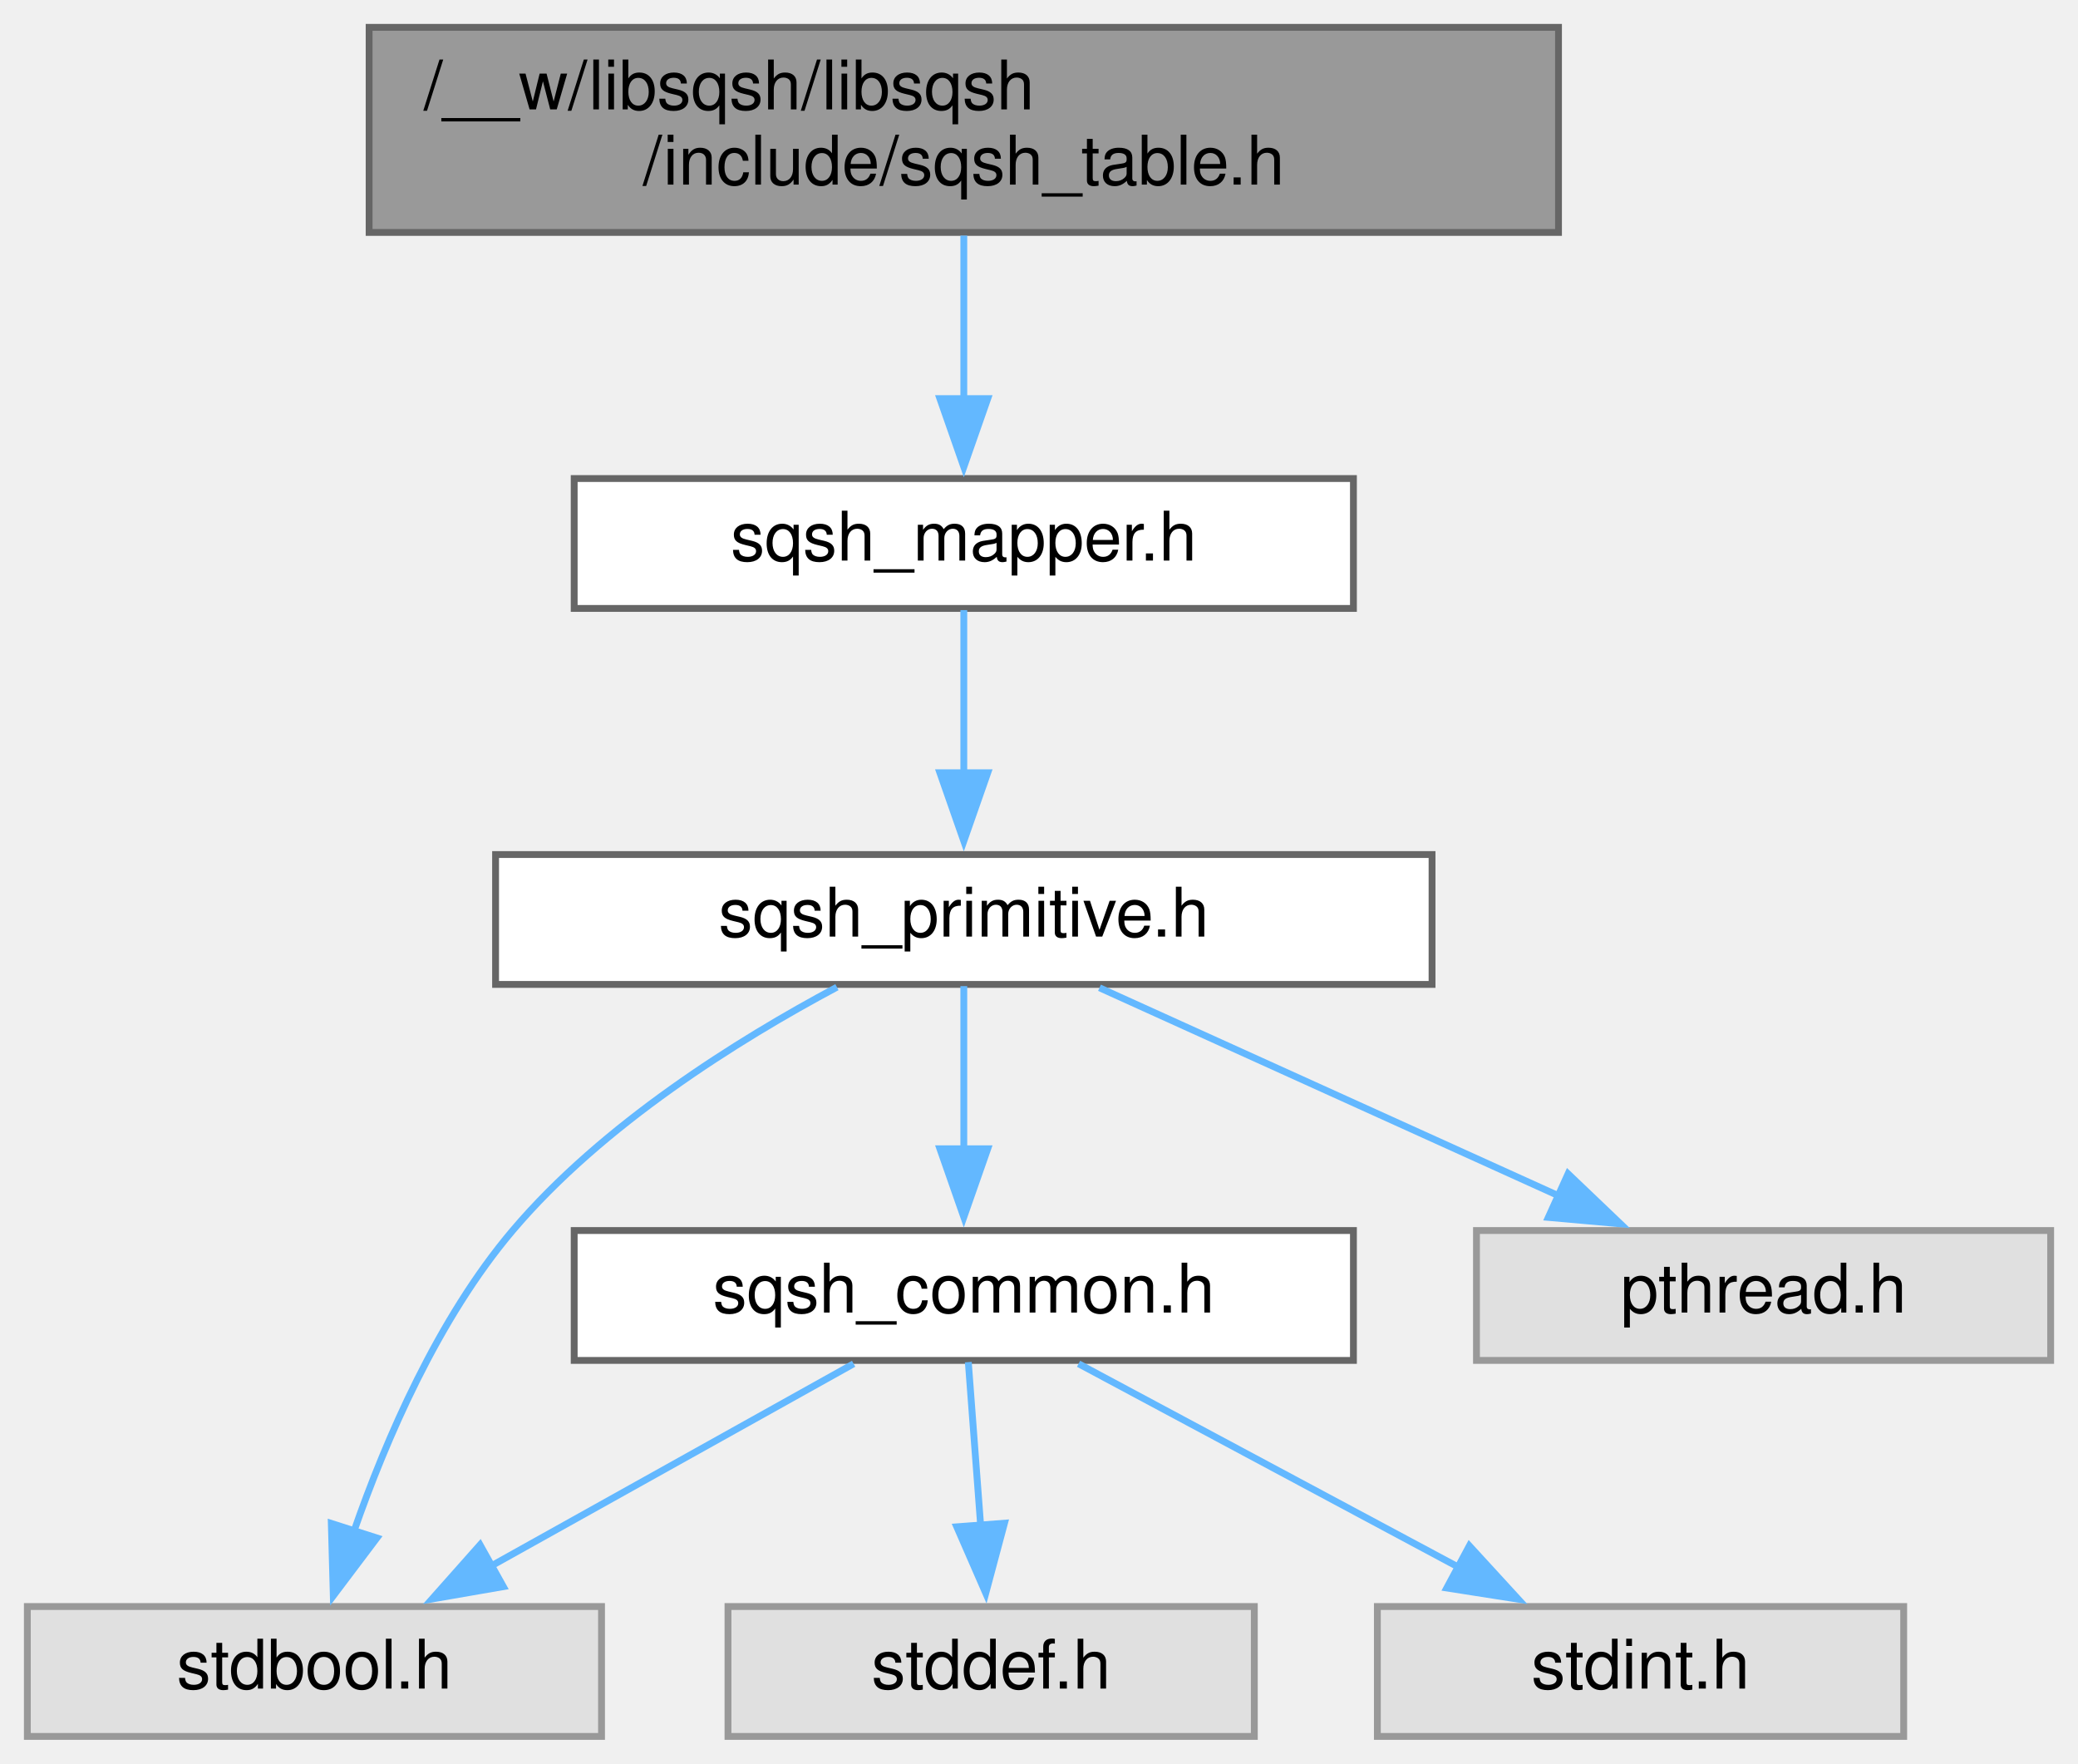
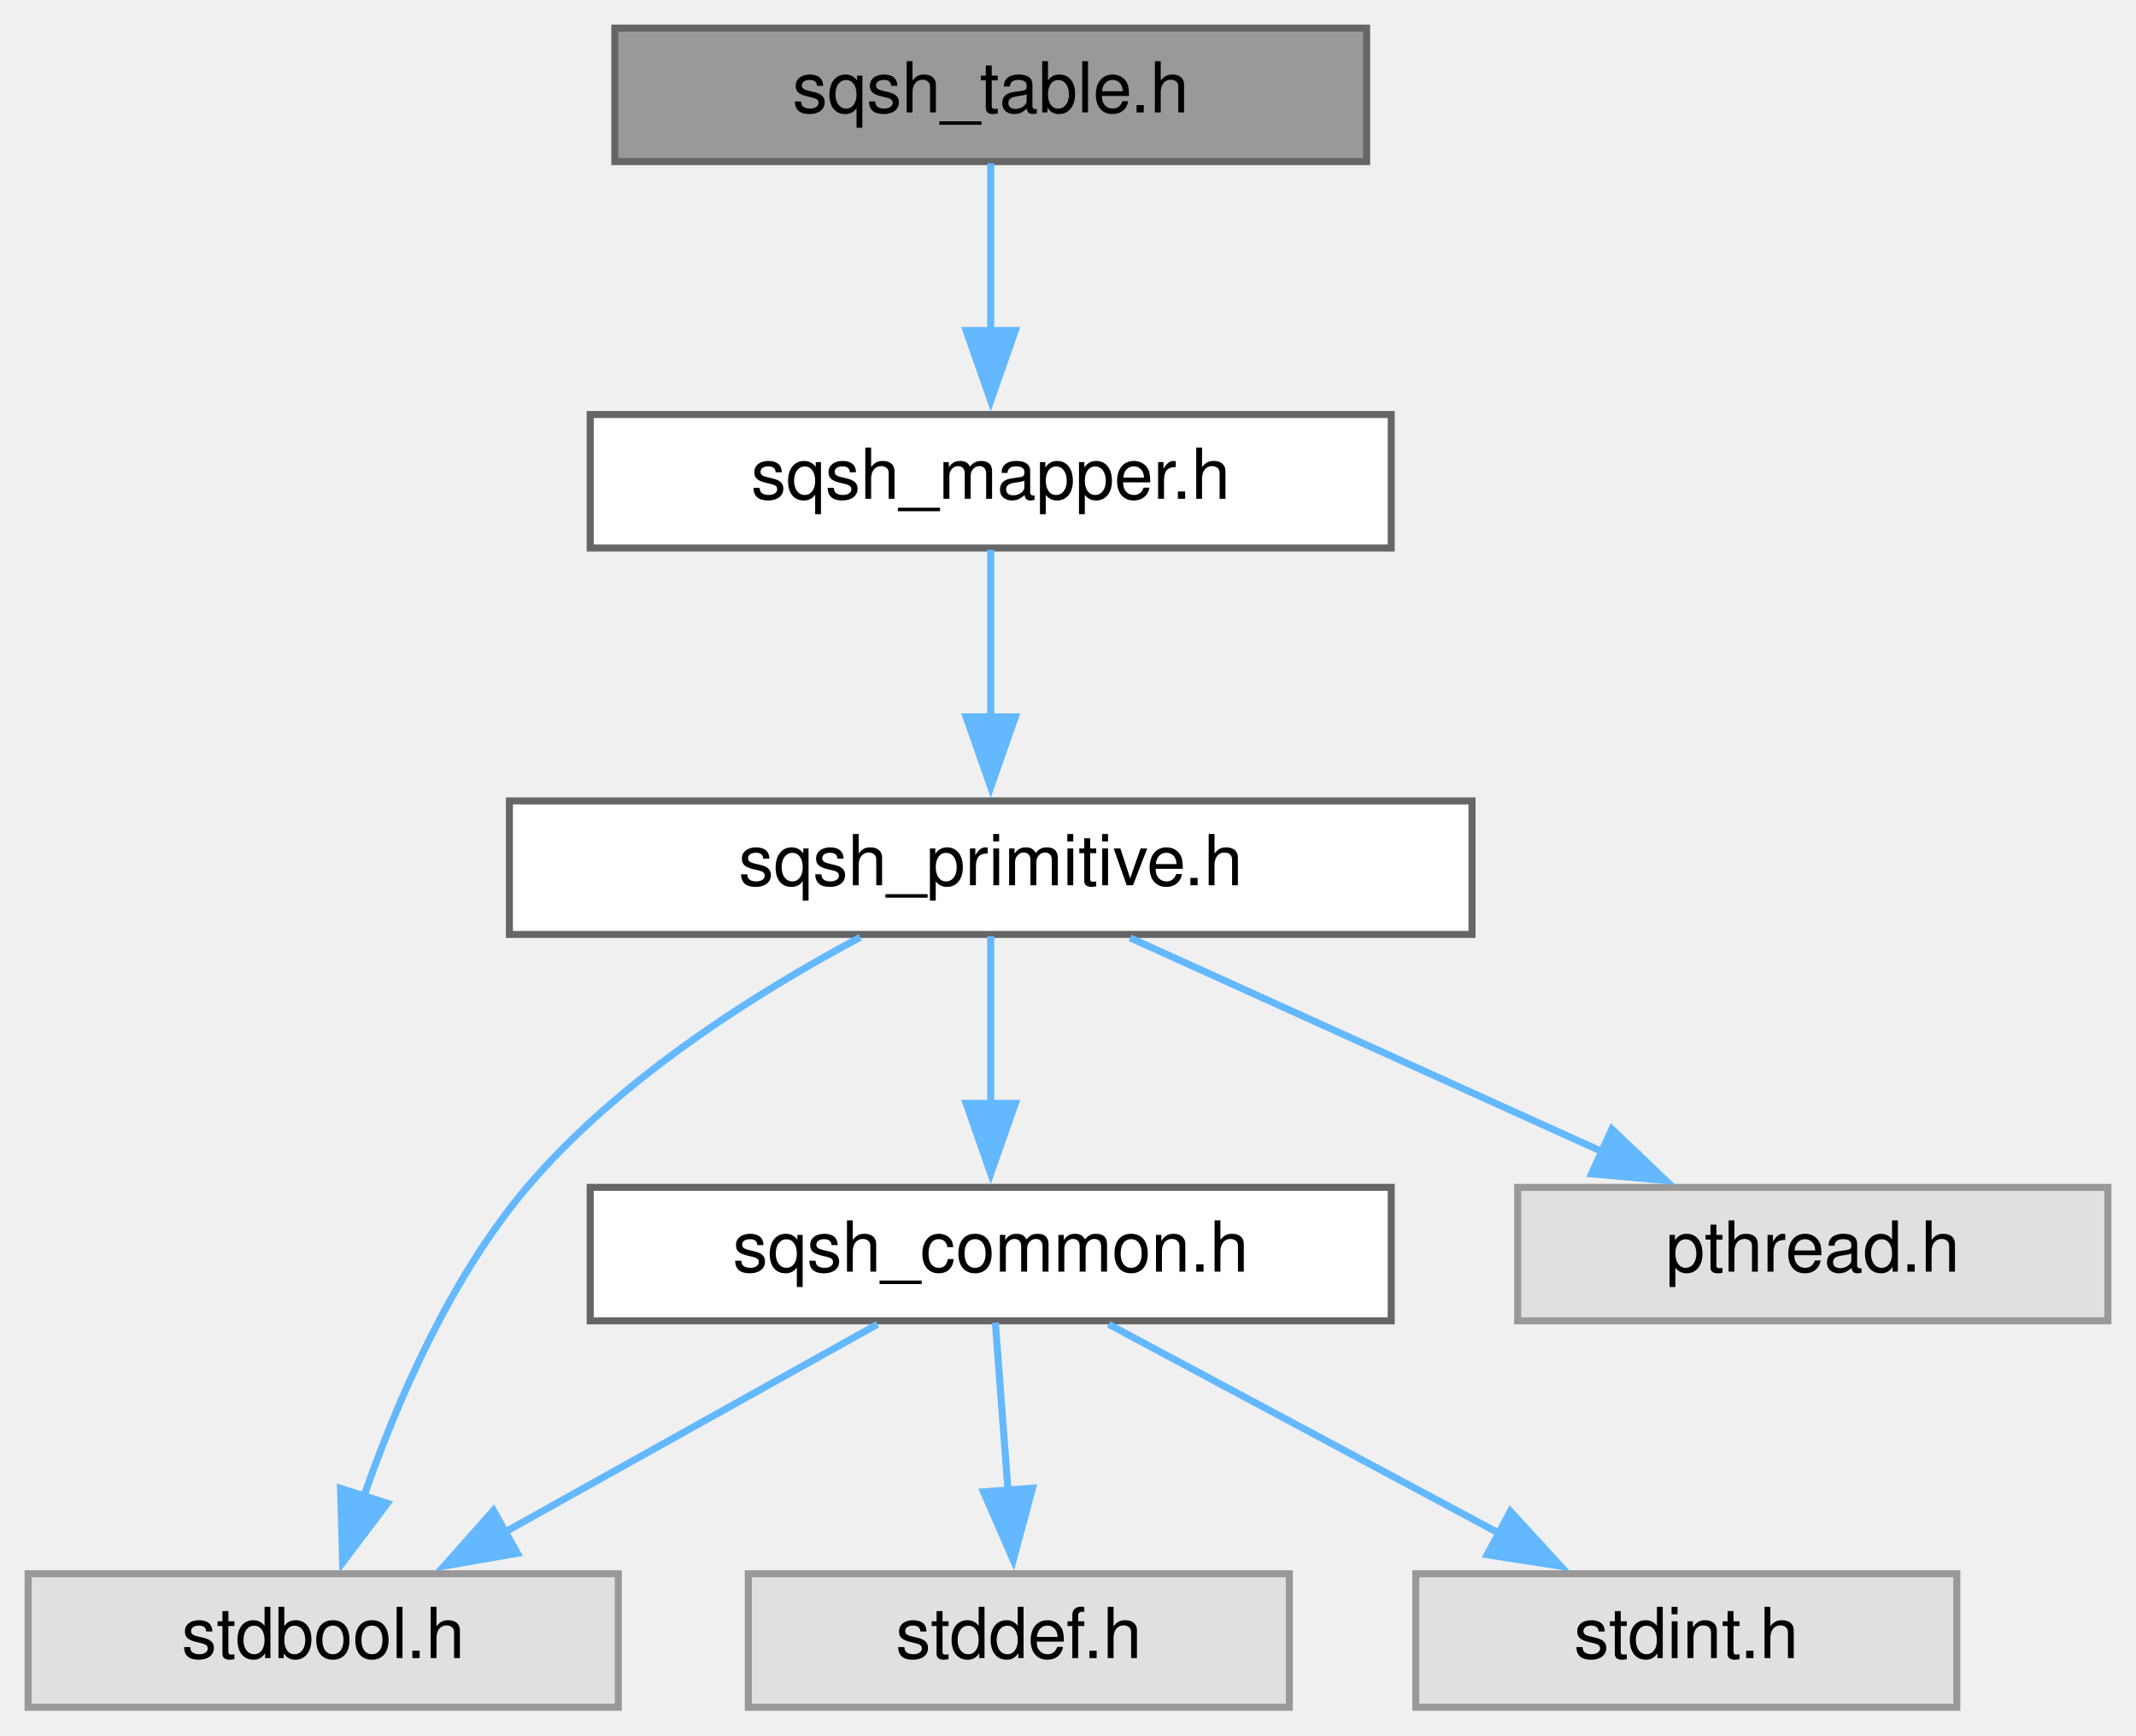
- <svg xmlns="http://www.w3.org/2000/svg" xmlns:xlink="http://www.w3.org/1999/xlink" width="304pt" height="258pt" viewBox="0.00 0.00 304.00 258.00">
-   <g id="graph0" class="graph" transform="scale(1 1) rotate(0) translate(4 254)">
+ <svg xmlns="http://www.w3.org/2000/svg" xmlns:xlink="http://www.w3.org/1999/xlink" width="304pt" height="247pt" viewBox="0.00 0.00 304.00 247.00">
+   <g id="graph0" class="graph" transform="scale(1 1) rotate(0) translate(4 243)">
    <g id="node1" class="node">
      <g id="a_node1">
        <a xlink:title=" ">
-           <polygon fill="#999999" stroke="#666666" points="224,-250 50,-250 50,-220 224,-220 224,-250" />
-           <text text-anchor="start" x="58" y="-238" font-family="Helvetica,sans-Serif" font-size="10.00">/__w/libsqsh/libsqsh</text>
-           <text text-anchor="middle" x="137" y="-227" font-family="Helvetica,sans-Serif" font-size="10.00">/include/sqsh_table.h</text>
+           <polygon fill="#999999" stroke="#666666" points="190.5,-239 83.5,-239 83.5,-220 190.5,-220 190.5,-239" />
+           <text text-anchor="middle" x="137" y="-227" font-family="Helvetica,sans-Serif" font-size="10.00">sqsh_table.h</text>
        </a>
      </g>
    </g>
    <g id="node2" class="node">
      <g id="a_node2">
        <a xlink:href="sqsh__mapper_8h.html" target="_top" xlink:title=" ">
          <polygon fill="white" stroke="#666666" points="194,-184 80,-184 80,-165 194,-165 194,-184" />
          <text text-anchor="middle" x="137" y="-172" font-family="Helvetica,sans-Serif" font-size="10.00">sqsh_mapper.h</text>
        </a>
      </g>
    </g>
    <g id="edge1" class="edge">
-       <path fill="none" stroke="#63b8ff" d="M137,-219.54C137,-212.34 137,-203.53 137,-195.68" />
-       <polygon fill="#63b8ff" stroke="#63b8ff" points="140.5,-195.69 137,-185.69 133.5,-195.69 140.5,-195.69" />
+       <path fill="none" stroke="#63b8ff" d="M137,-219.75C137,-213.27 137,-204.16 137,-195.9" />
+       <polygon fill="#63b8ff" stroke="#63b8ff" points="140.5,-195.96 137,-185.96 133.5,-195.96 140.5,-195.96" />
    </g>
    <g id="node3" class="node">
      <g id="a_node3">
        <a xlink:href="sqsh__primitive_8h.html" target="_top" xlink:title=" ">
          <polygon fill="white" stroke="#666666" points="205.5,-129 68.5,-129 68.5,-110 205.5,-110 205.5,-129" />
          <text text-anchor="middle" x="137" y="-117" font-family="Helvetica,sans-Serif" font-size="10.00">sqsh_primitive.h</text>
        </a>
      </g>
    </g>
    <g id="edge2" class="edge">
      <path fill="none" stroke="#63b8ff" d="M137,-164.75C137,-158.27 137,-149.16 137,-140.9" />
      <polygon fill="#63b8ff" stroke="#63b8ff" points="140.5,-140.96 137,-130.96 133.5,-140.96 140.5,-140.96" />
    </g>
    <g id="node4" class="node">
      <g id="a_node4">
        <a xlink:href="sqsh__common_8h.html" target="_top" xlink:title=" ">
          <polygon fill="white" stroke="#666666" points="194,-74 80,-74 80,-55 194,-55 194,-74" />
          <text text-anchor="middle" x="137" y="-62" font-family="Helvetica,sans-Serif" font-size="10.00">sqsh_common.h</text>
        </a>
      </g>
    </g>
    <g id="edge3" class="edge">
      <path fill="none" stroke="#63b8ff" d="M137,-109.75C137,-103.27 137,-94.16 137,-85.9" />
      <polygon fill="#63b8ff" stroke="#63b8ff" points="140.5,-85.96 137,-75.96 133.5,-85.96 140.5,-85.96" />
    </g>
    <g id="node5" class="node">
      <g id="a_node5">
        <a xlink:title=" ">
          <polygon fill="#e0e0e0" stroke="#999999" points="84,-19 0,-19 0,0 84,0 84,-19" />
          <text text-anchor="middle" x="42" y="-7" font-family="Helvetica,sans-Serif" font-size="10.00">stdbool.h</text>
        </a>
      </g>
    </g>
    <g id="edge8" class="edge">
      <path fill="none" stroke="#63b8ff" d="M118.44,-109.6C103.95,-101.87 84.13,-89.5 71,-74 60.08,-61.12 52.46,-43.44 47.78,-30.01" />
      <polygon fill="#63b8ff" stroke="#63b8ff" points="51.14,-29.03 44.76,-20.57 44.47,-31.16 51.14,-29.03" />
    </g>
    <g id="node8" class="node">
      <g id="a_node8">
        <a xlink:title=" ">
          <polygon fill="#e0e0e0" stroke="#999999" points="296,-74 212,-74 212,-55 296,-55 296,-74" />
          <text text-anchor="middle" x="254" y="-62" font-family="Helvetica,sans-Serif" font-size="10.00">pthread.h</text>
        </a>
      </g>
    </g>
    <g id="edge7" class="edge">
      <path fill="none" stroke="#63b8ff" d="M156.85,-109.51C175.28,-101.16 202.98,-88.61 224.09,-79.05" />
      <polygon fill="#63b8ff" stroke="#63b8ff" points="225.4,-82.3 233.07,-74.98 222.51,-75.92 225.4,-82.3" />
    </g>
    <g id="edge4" class="edge">
      <path fill="none" stroke="#63b8ff" d="M120.88,-54.51C106.33,-46.39 84.66,-34.3 67.71,-24.85" />
      <polygon fill="#63b8ff" stroke="#63b8ff" points="69.64,-21.91 59.2,-20.1 66.23,-28.02 69.64,-21.91" />
    </g>
    <g id="node6" class="node">
      <g id="a_node6">
        <a xlink:title=" ">
          <polygon fill="#e0e0e0" stroke="#999999" points="179.5,-19 102.5,-19 102.5,0 179.5,0 179.5,-19" />
          <text text-anchor="middle" x="141" y="-7" font-family="Helvetica,sans-Serif" font-size="10.00">stddef.h</text>
        </a>
      </g>
    </g>
    <g id="edge5" class="edge">
      <path fill="none" stroke="#63b8ff" d="M137.66,-54.75C138.15,-48.27 138.84,-39.16 139.46,-30.9" />
      <polygon fill="#63b8ff" stroke="#63b8ff" points="142.95,-31.19 140.21,-20.95 135.97,-30.66 142.95,-31.19" />
    </g>
    <g id="node7" class="node">
      <g id="a_node7">
        <a xlink:title=" ">
          <polygon fill="#e0e0e0" stroke="#999999" points="274.5,-19 197.5,-19 197.5,0 274.5,0 274.5,-19" />
          <text text-anchor="middle" x="236" y="-7" font-family="Helvetica,sans-Serif" font-size="10.00">stdint.h</text>
        </a>
      </g>
    </g>
    <g id="edge6" class="edge">
      <path fill="none" stroke="#63b8ff" d="M153.79,-54.51C169.1,-46.31 191.97,-34.07 209.7,-24.58" />
      <polygon fill="#63b8ff" stroke="#63b8ff" points="210.96,-27.88 218.12,-20.07 207.65,-21.71 210.96,-27.88" />
    </g>
  </g>
</svg>
